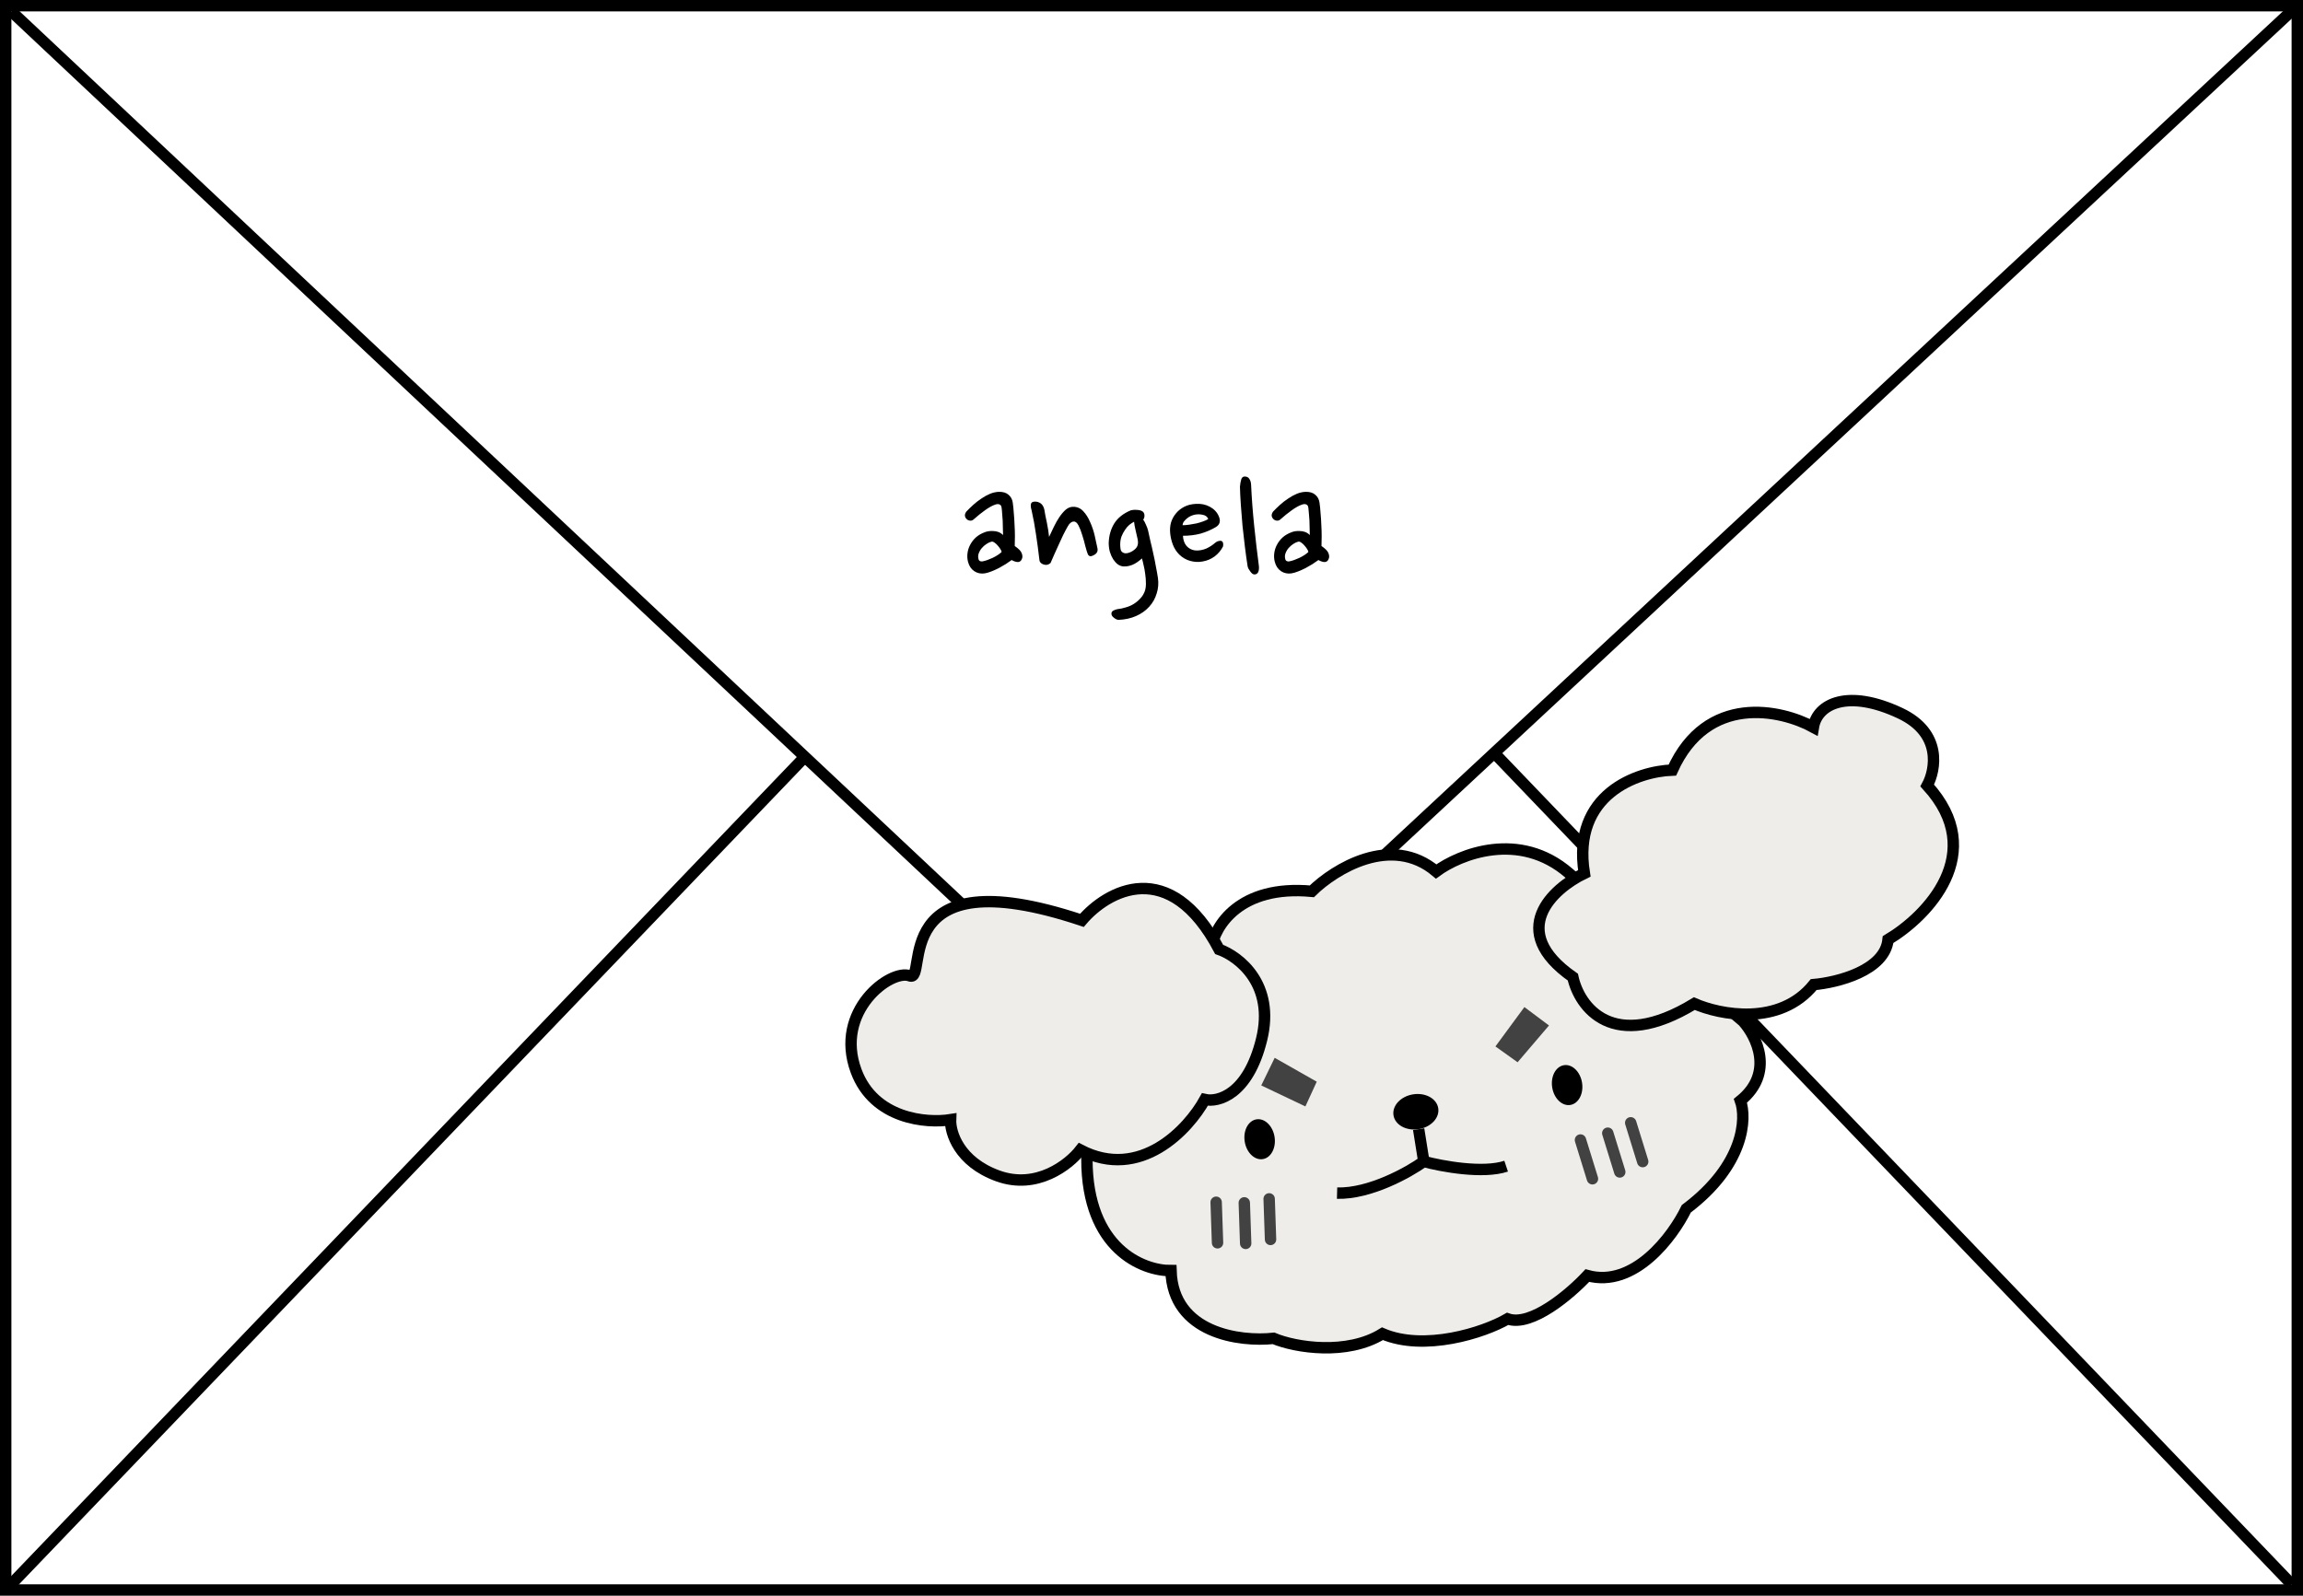
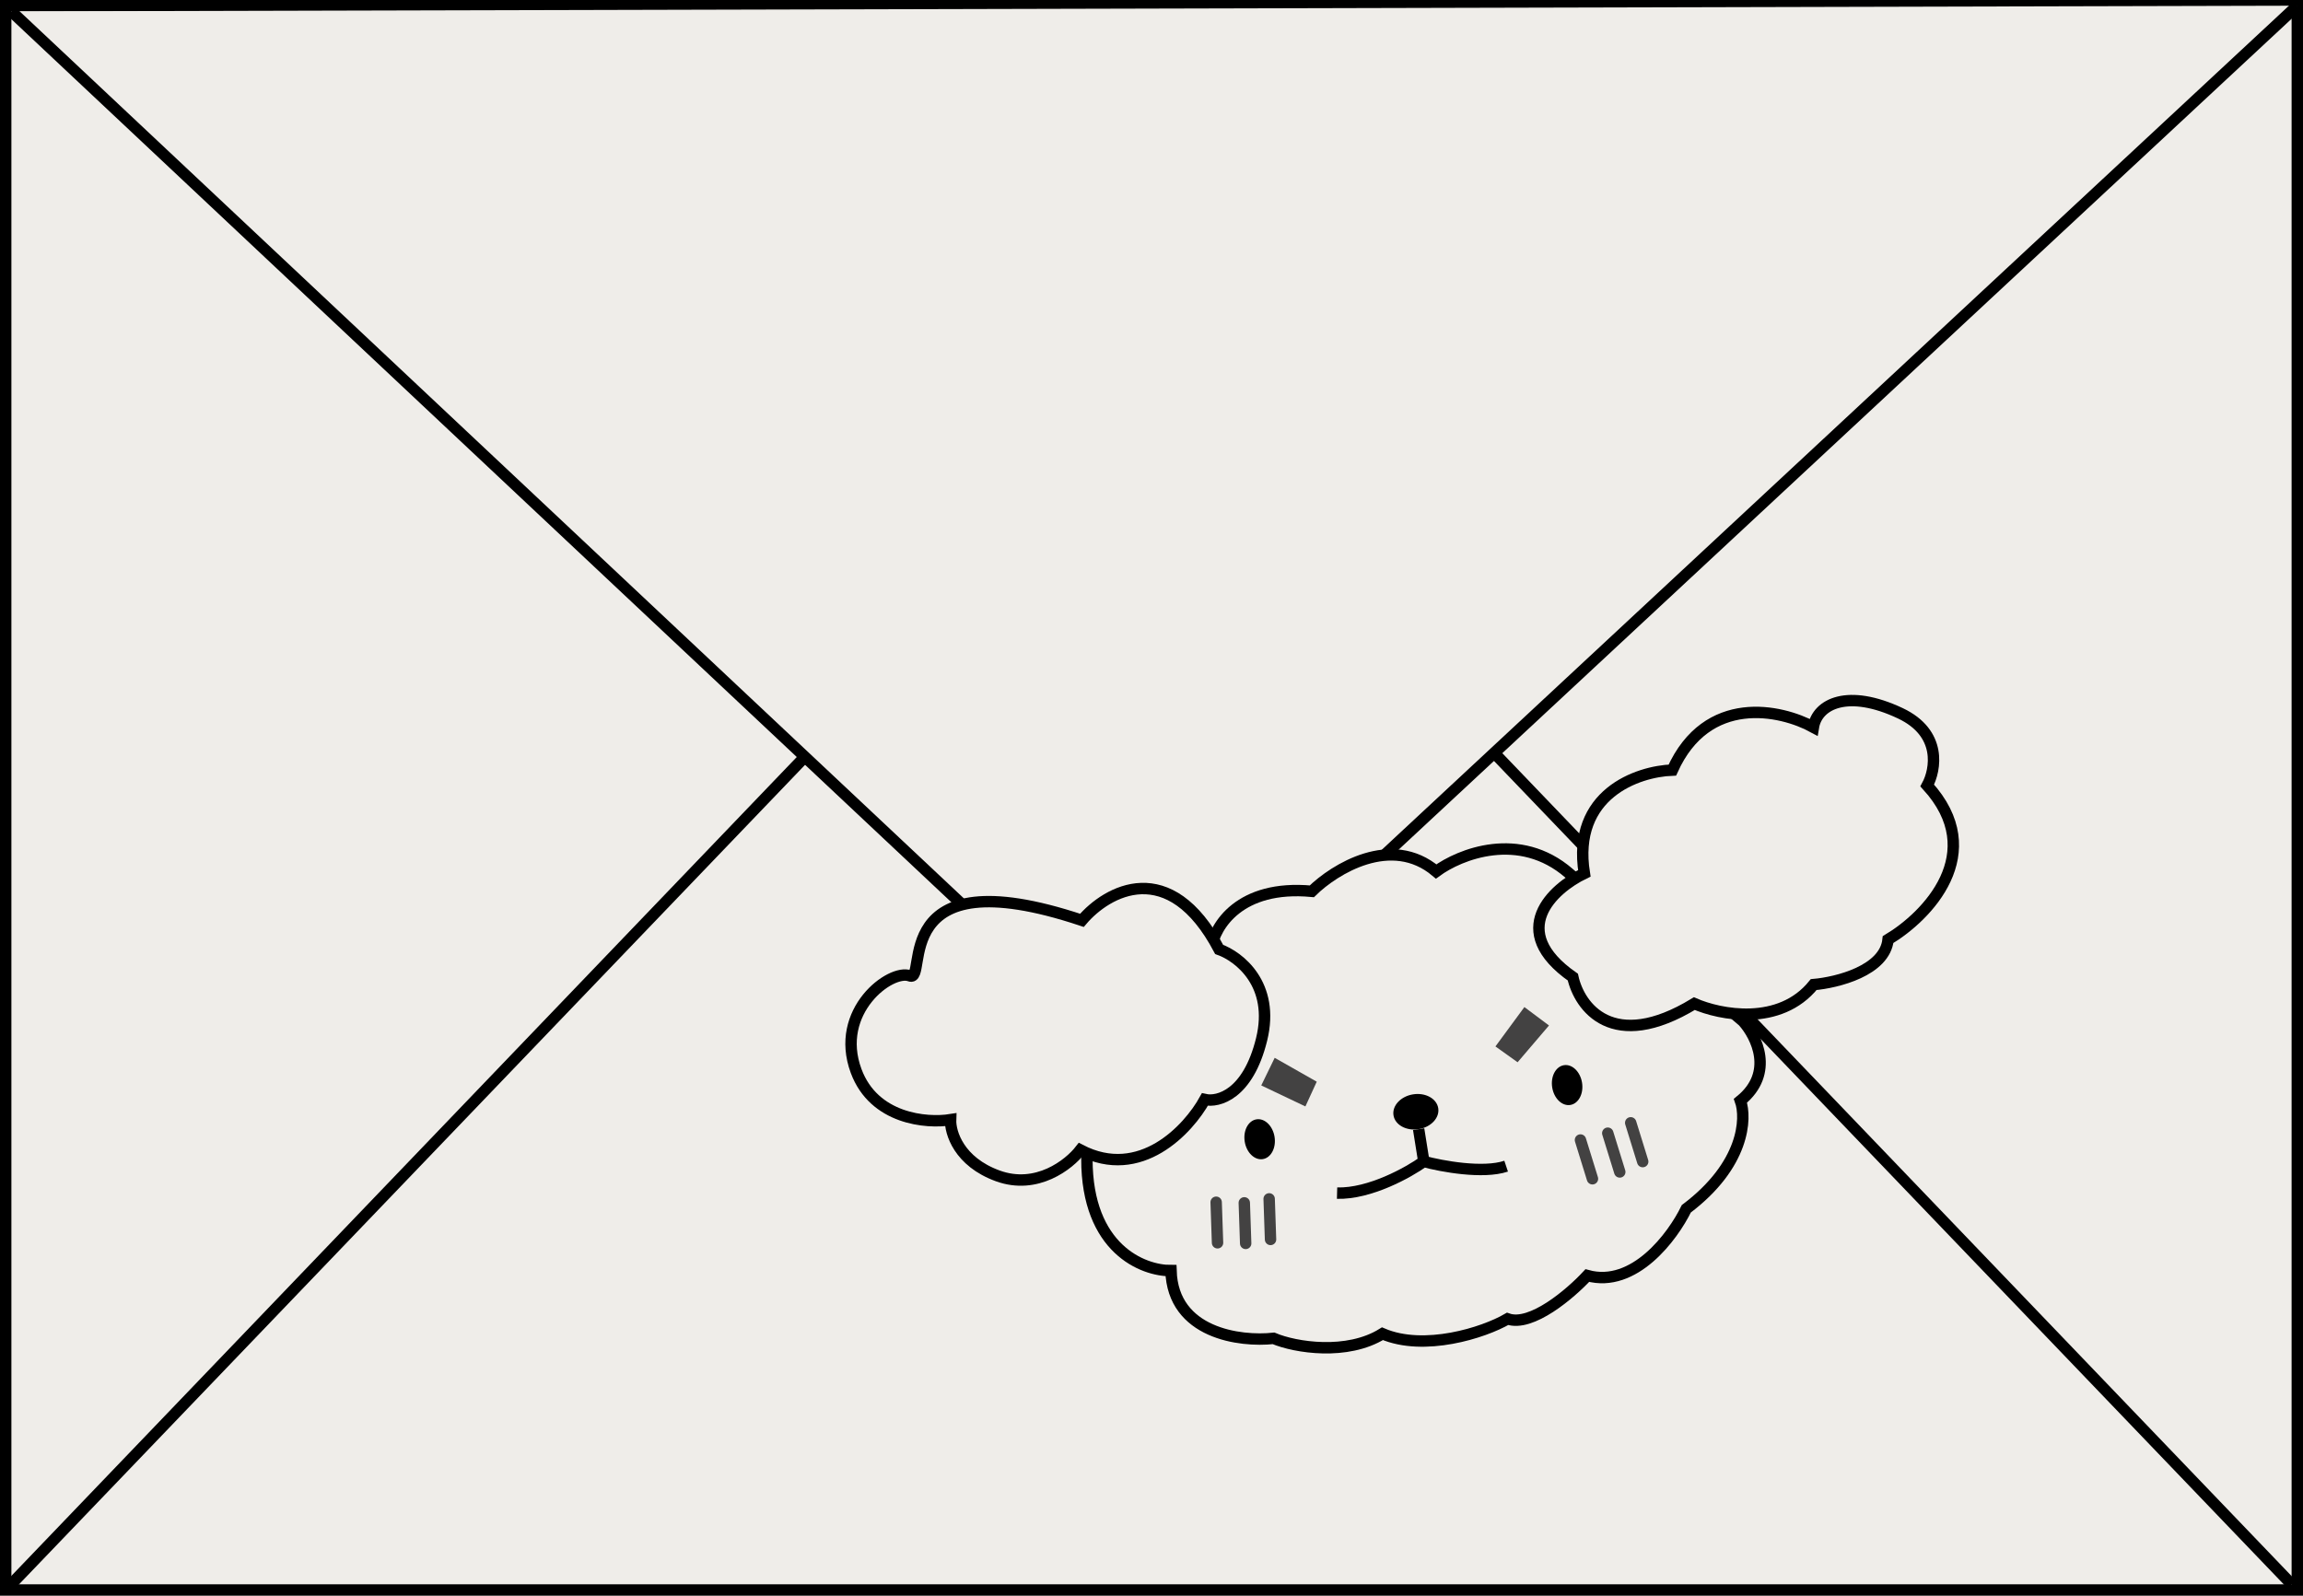
- <svg xmlns="http://www.w3.org/2000/svg" width="202" height="140" viewBox="0 0 202 140" fill="none">
+ <svg xmlns="http://www.w3.org/2000/svg" width="202" height="140" viewBox="0 0 202 140" fill="#EFEDE9">
  <path d="M88.828 44.08C88.871 44.379 88.903 44.699 88.924 45.04C88.956 45.371 88.977 45.707 88.988 46.048C89.009 46.389 89.02 46.72 89.02 47.04C89.02 47.36 89.014 47.648 89.004 47.904C89.345 48.139 89.548 48.347 89.612 48.528C89.686 48.709 89.697 48.869 89.644 49.008C89.58 49.2 89.463 49.301 89.292 49.312C89.132 49.312 88.945 49.253 88.732 49.136C88.582 49.243 88.412 49.36 88.22 49.488C88.028 49.605 87.825 49.723 87.612 49.84C87.398 49.947 87.185 50.043 86.972 50.128C86.758 50.213 86.561 50.272 86.38 50.304C86.038 50.357 85.729 50.293 85.452 50.112C85.185 49.931 85.004 49.659 84.908 49.296C84.844 49.051 84.828 48.8 84.86 48.544C84.892 48.277 84.972 48.027 85.1 47.792C85.228 47.547 85.398 47.328 85.612 47.136C85.836 46.944 86.097 46.795 86.396 46.688C86.471 46.656 86.572 46.629 86.7 46.608C86.838 46.587 86.977 46.581 87.116 46.592C87.265 46.592 87.415 46.619 87.564 46.672C87.713 46.725 87.852 46.816 87.98 46.944C87.98 46.763 87.975 46.565 87.964 46.352C87.964 46.128 87.959 45.904 87.948 45.68C87.937 45.456 87.921 45.248 87.9 45.056C87.889 44.853 87.873 44.683 87.852 44.544C87.831 44.384 87.766 44.288 87.66 44.256C87.564 44.213 87.441 44.219 87.292 44.272C87.036 44.357 86.737 44.523 86.396 44.768C86.055 45.013 85.729 45.275 85.42 45.552C85.324 45.648 85.212 45.691 85.084 45.68C84.966 45.669 84.865 45.621 84.78 45.536C84.695 45.451 84.647 45.355 84.636 45.248C84.625 45.131 84.668 45.008 84.764 44.88C84.945 44.688 85.148 44.491 85.372 44.288C85.596 44.085 85.831 43.904 86.076 43.744C86.321 43.573 86.572 43.435 86.828 43.328C87.084 43.221 87.34 43.163 87.596 43.152C87.969 43.141 88.257 43.227 88.46 43.408C88.662 43.579 88.785 43.803 88.828 44.08ZM86.972 47.52C86.833 47.552 86.684 47.621 86.524 47.728C86.374 47.824 86.236 47.947 86.108 48.096C85.99 48.235 85.9 48.395 85.836 48.576C85.782 48.747 85.782 48.917 85.836 49.088C85.857 49.152 85.9 49.2 85.964 49.232C86.038 49.264 86.118 49.269 86.204 49.248C86.46 49.195 86.748 49.093 87.068 48.944C87.398 48.784 87.66 48.613 87.852 48.432C87.852 48.368 87.82 48.288 87.756 48.192C87.692 48.085 87.617 47.984 87.532 47.888C87.447 47.781 87.35 47.691 87.244 47.616C87.148 47.541 87.057 47.509 86.972 47.52ZM91.602 44.72C91.634 44.88 91.666 45.061 91.698 45.264C91.74 45.456 91.783 45.659 91.826 45.872C91.868 46.075 91.906 46.283 91.938 46.496C91.97 46.709 91.996 46.912 92.018 47.104C92.146 46.827 92.284 46.533 92.434 46.224C92.583 45.915 92.743 45.632 92.914 45.376C93.095 45.109 93.282 44.891 93.474 44.72C93.677 44.549 93.895 44.464 94.13 44.464C94.482 44.464 94.775 44.592 95.01 44.848C95.255 45.104 95.458 45.424 95.618 45.808C95.788 46.181 95.922 46.576 96.018 46.992C96.114 47.408 96.194 47.776 96.258 48.096C96.322 48.384 96.194 48.597 95.874 48.736C95.725 48.811 95.612 48.821 95.538 48.768C95.463 48.715 95.421 48.661 95.41 48.608C95.356 48.48 95.287 48.256 95.202 47.936C95.127 47.616 95.037 47.291 94.93 46.96C94.834 46.629 94.722 46.341 94.594 46.096C94.466 45.851 94.322 45.739 94.162 45.76C93.97 45.771 93.799 45.915 93.65 46.192C93.522 46.416 93.388 46.667 93.25 46.944C93.122 47.211 92.994 47.488 92.866 47.776C92.738 48.053 92.61 48.336 92.482 48.624C92.365 48.901 92.252 49.157 92.146 49.392C92.071 49.467 91.975 49.52 91.858 49.552C91.751 49.573 91.639 49.563 91.522 49.52C91.415 49.488 91.33 49.435 91.266 49.36C91.202 49.285 91.17 49.211 91.17 49.136C91.074 48.304 90.972 47.547 90.866 46.864C90.77 46.181 90.642 45.483 90.482 44.768C90.407 44.523 90.391 44.331 90.434 44.192C90.487 44.043 90.647 43.984 90.914 44.016C91.287 44.08 91.516 44.315 91.602 44.72ZM100.271 45.584C100.356 45.701 100.436 45.851 100.511 46.032C100.596 46.203 100.66 46.379 100.703 46.56C100.767 46.848 100.836 47.163 100.911 47.504C100.996 47.835 101.076 48.181 101.151 48.544C101.236 48.907 101.311 49.275 101.375 49.648C101.45 50.021 101.514 50.379 101.567 50.72C101.631 51.189 101.594 51.637 101.455 52.064C101.327 52.501 101.108 52.891 100.799 53.232C100.49 53.573 100.106 53.845 99.647 54.048C99.189 54.251 98.671 54.363 98.095 54.384C97.967 54.373 97.834 54.309 97.695 54.192C97.556 54.085 97.487 53.973 97.487 53.856C97.477 53.739 97.53 53.643 97.647 53.568C97.775 53.504 97.903 53.461 98.031 53.44C98.255 53.419 98.484 53.371 98.719 53.296C98.965 53.232 99.194 53.136 99.407 53.008C99.621 52.88 99.812 52.725 99.983 52.544C100.164 52.363 100.303 52.149 100.399 51.904C100.474 51.712 100.511 51.477 100.511 51.2C100.511 50.912 100.49 50.629 100.447 50.352C100.415 50.075 100.367 49.813 100.303 49.568C100.25 49.312 100.202 49.12 100.159 48.992C100.084 49.067 99.989 49.147 99.871 49.232C99.764 49.317 99.642 49.397 99.503 49.472C99.365 49.547 99.21 49.605 99.039 49.648C98.879 49.691 98.714 49.707 98.543 49.696C98.362 49.685 98.191 49.621 98.031 49.504C97.882 49.387 97.749 49.237 97.631 49.056C97.514 48.864 97.418 48.645 97.343 48.4C97.279 48.155 97.247 47.899 97.247 47.632C97.269 46.992 97.428 46.427 97.727 45.936C98.037 45.435 98.527 45.045 99.199 44.768C99.252 44.757 99.322 44.747 99.407 44.736C99.503 44.725 99.599 44.725 99.695 44.736C99.791 44.736 99.882 44.747 99.967 44.768C100.063 44.789 100.143 44.821 100.207 44.864C100.324 44.949 100.383 45.072 100.383 45.232C100.383 45.392 100.346 45.509 100.271 45.584ZM98.255 47.776C98.255 47.893 98.266 48.027 98.287 48.176C98.308 48.315 98.378 48.416 98.495 48.48C98.623 48.555 98.778 48.565 98.959 48.512C99.151 48.459 99.327 48.368 99.487 48.24C99.636 48.123 99.733 47.995 99.775 47.856C99.829 47.707 99.829 47.509 99.775 47.264C99.722 47.019 99.663 46.763 99.599 46.496C99.535 46.229 99.493 45.989 99.471 45.776C99.343 45.84 99.204 45.931 99.055 46.048C98.916 46.165 98.788 46.315 98.671 46.496C98.554 46.667 98.453 46.859 98.367 47.072C98.293 47.285 98.255 47.52 98.255 47.776ZM106.653 46.24C106.237 46.485 105.789 46.677 105.309 46.816C104.829 46.944 104.312 47.008 103.757 47.008C103.778 47.381 103.885 47.68 104.077 47.904C104.269 48.117 104.509 48.245 104.797 48.288C104.968 48.309 105.138 48.304 105.309 48.272C105.49 48.24 105.656 48.192 105.805 48.128C105.965 48.053 106.109 47.973 106.237 47.888C106.365 47.803 106.477 47.717 106.573 47.632C106.669 47.547 106.77 47.493 106.877 47.472C106.984 47.44 107.064 47.435 107.117 47.456C107.266 47.509 107.32 47.669 107.277 47.936C107.106 48.277 106.861 48.571 106.541 48.816C106.221 49.051 105.864 49.2 105.469 49.264C105.128 49.328 104.776 49.312 104.413 49.216C104.05 49.12 103.725 48.933 103.437 48.656C103.192 48.411 103.005 48.123 102.877 47.792C102.749 47.461 102.669 47.12 102.637 46.768C102.605 46.437 102.632 46.123 102.717 45.824C102.813 45.525 102.957 45.264 103.149 45.04C103.341 44.805 103.581 44.613 103.869 44.464C104.157 44.315 104.493 44.229 104.877 44.208C105.336 44.176 105.752 44.261 106.125 44.464C106.498 44.667 106.76 44.949 106.909 45.312C106.994 45.515 107.016 45.691 106.973 45.84C106.941 45.989 106.834 46.123 106.653 46.24ZM104.813 45.152C104.706 45.173 104.589 45.211 104.461 45.264C104.344 45.317 104.232 45.387 104.125 45.472C104.029 45.547 103.938 45.637 103.853 45.744C103.778 45.84 103.736 45.952 103.725 46.08C103.906 46.08 104.104 46.064 104.317 46.032C104.541 46 104.754 45.963 104.957 45.92C105.17 45.867 105.362 45.808 105.533 45.744C105.714 45.68 105.864 45.611 105.981 45.536C105.896 45.333 105.736 45.211 105.501 45.168C105.277 45.115 105.048 45.109 104.813 45.152ZM109.734 42.512C109.788 43.675 109.878 44.88 110.006 46.128C110.134 47.365 110.273 48.549 110.422 49.68C110.454 50.149 110.326 50.389 110.038 50.4C109.974 50.4 109.91 50.379 109.846 50.336C109.782 50.283 109.724 50.219 109.67 50.144C109.617 50.069 109.564 49.989 109.51 49.904C109.468 49.819 109.441 49.744 109.43 49.68C109.345 49.136 109.265 48.56 109.19 47.952C109.116 47.344 109.046 46.736 108.982 46.128C108.929 45.509 108.881 44.907 108.838 44.32C108.796 43.733 108.769 43.195 108.758 42.704C108.78 42.448 108.817 42.235 108.87 42.064C108.924 41.883 109.036 41.797 109.206 41.808C109.388 41.819 109.516 41.893 109.59 42.032C109.676 42.16 109.724 42.32 109.734 42.512ZM115.734 44.08C115.777 44.379 115.809 44.699 115.83 45.04C115.862 45.371 115.883 45.707 115.894 46.048C115.915 46.389 115.926 46.72 115.926 47.04C115.926 47.36 115.921 47.648 115.91 47.904C116.251 48.139 116.454 48.347 116.518 48.528C116.593 48.709 116.603 48.869 116.55 49.008C116.486 49.2 116.369 49.301 116.198 49.312C116.038 49.312 115.851 49.253 115.638 49.136C115.489 49.243 115.318 49.36 115.126 49.488C114.934 49.605 114.731 49.723 114.518 49.84C114.305 49.947 114.091 50.043 113.878 50.128C113.665 50.213 113.467 50.272 113.286 50.304C112.945 50.357 112.635 50.293 112.358 50.112C112.091 49.931 111.91 49.659 111.814 49.296C111.75 49.051 111.734 48.8 111.766 48.544C111.798 48.277 111.878 48.027 112.006 47.792C112.134 47.547 112.305 47.328 112.518 47.136C112.742 46.944 113.003 46.795 113.302 46.688C113.377 46.656 113.478 46.629 113.606 46.608C113.745 46.587 113.883 46.581 114.022 46.592C114.171 46.592 114.321 46.619 114.47 46.672C114.619 46.725 114.758 46.816 114.886 46.944C114.886 46.763 114.881 46.565 114.87 46.352C114.87 46.128 114.865 45.904 114.854 45.68C114.843 45.456 114.827 45.248 114.806 45.056C114.795 44.853 114.779 44.683 114.758 44.544C114.737 44.384 114.673 44.288 114.566 44.256C114.47 44.213 114.347 44.219 114.198 44.272C113.942 44.357 113.643 44.523 113.302 44.768C112.961 45.013 112.635 45.275 112.326 45.552C112.23 45.648 112.118 45.691 111.99 45.68C111.873 45.669 111.771 45.621 111.686 45.536C111.601 45.451 111.553 45.355 111.542 45.248C111.531 45.131 111.574 45.008 111.67 44.88C111.851 44.688 112.054 44.491 112.278 44.288C112.502 44.085 112.737 43.904 112.982 43.744C113.227 43.573 113.478 43.435 113.734 43.328C113.99 43.221 114.246 43.163 114.502 43.152C114.875 43.141 115.163 43.227 115.366 43.408C115.569 43.579 115.691 43.803 115.734 44.08ZM113.878 47.52C113.739 47.552 113.59 47.621 113.43 47.728C113.281 47.824 113.142 47.947 113.014 48.096C112.897 48.235 112.806 48.395 112.742 48.576C112.689 48.747 112.689 48.917 112.742 49.088C112.763 49.152 112.806 49.2 112.87 49.232C112.945 49.264 113.025 49.269 113.11 49.248C113.366 49.195 113.654 49.093 113.974 48.944C114.305 48.784 114.566 48.613 114.758 48.432C114.758 48.368 114.726 48.288 114.662 48.192C114.598 48.085 114.523 47.984 114.438 47.888C114.353 47.781 114.257 47.691 114.15 47.616C114.054 47.541 113.963 47.509 113.878 47.52Z" fill="black" />
  <rect x="0.5" y="0.5" width="201" height="139" stroke="black" />
  <path d="M1 1L100.5 94.5L201.5 0.5" stroke="black" />
  <path d="M70.5 66.5L0.5 139.5" stroke="black" />
  <path d="M131 66L201 139" stroke="black" />
  <path d="M115.065 78.2C108.708 77.604 106.536 81.275 106.245 83.185L95.334 101.697C95.338 109.568 100.252 111.497 102.709 111.478C102.874 116.997 108.777 117.74 111.707 117.421C113.626 118.233 118.166 118.94 121.258 117.015C124.907 118.58 130.117 116.944 132.231 115.712C134.317 116.452 137.764 113.487 139.227 111.912C143.344 113.044 146.73 108.479 147.908 106.055C153.018 102.198 153.203 98.129 152.657 96.576C155.666 94.128 154.064 90.91 152.887 89.607L137.62 76.614C133.261 72.837 128.036 74.938 125.968 76.46C122.041 73.151 117.063 76.241 115.065 78.2Z" fill="#EFEDE9" stroke="black" />
  <path d="M137.957 85.728C132.118 81.651 136.195 77.959 138.964 76.623C137.85 69.645 143.648 67.676 146.686 67.564C149.725 60.818 156.199 62.245 159.056 63.802C159.397 61.735 162.093 60.41 166.688 62.584C170.364 64.323 169.788 67.531 169.04 68.917C174.459 74.85 169.009 80.401 165.607 82.435C165.326 85.163 161.139 86.204 159.081 86.383C156.093 90.08 150.858 89.037 148.614 88.053C141.439 92.418 138.52 88.322 137.957 85.728Z" fill="#EFEDE9" stroke="black" />
  <path d="M110.655 91.203C111.85 86.361 108.672 83.916 106.934 83.299C102.576 75.049 97.095 78.16 94.898 80.747C77.658 75 81.464 86.245 79.799 85.616C78.133 84.987 73.134 88.692 75.094 93.969C76.662 98.192 81.27 98.574 83.378 98.238C83.334 99.363 84.1 101.924 87.519 103.168C90.937 104.411 93.77 102.17 94.759 100.894C100.026 103.632 104.235 99.084 105.681 96.468C106.841 96.731 109.459 96.044 110.655 91.203Z" fill="#EFEDE9" stroke="black" />
  <ellipse cx="110.485" cy="99.951" rx="1.325" ry="1.767" transform="rotate(-9.0654 110.485 99.9505)" fill="black" />
  <ellipse cx="137.455" cy="95.2" rx="1.325" ry="1.767" transform="rotate(-9.0654 137.455 95.2001)" fill="black" />
  <ellipse cx="124.188" cy="97.54" rx="1.987" ry="1.546" transform="rotate(-9.0654 124.188 97.5405)" fill="black" />
  <path d="M124.432 99.067L124.884 101.902M124.884 101.902C123.546 102.861 120.152 104.759 117.277 104.681M124.884 101.902C126.442 102.324 130.068 102.998 132.106 102.315" stroke="black" />
  <path d="M110.627 95.232L111.805 92.808L115.494 94.903L114.498 97.074L110.627 95.232Z" fill="#434242" />
  <path d="M133.707 88.356L135.865 89.971L133.111 93.198L131.167 91.81L133.707 88.356Z" fill="#434242" />
  <path d="M106.671 105.479L106.792 109.037" stroke="#434242" stroke-linecap="round" />
  <path d="M109.139 105.532L109.26 109.091" stroke="#434242" stroke-linecap="round" />
  <path d="M111.32 105.184L111.441 108.743" stroke="#434242" stroke-linecap="round" />
  <path d="M138.625 100.019L139.677 103.42" stroke="#434242" stroke-linecap="round" />
  <path d="M141.02 99.421L142.073 102.822" stroke="#434242" stroke-linecap="round" />
  <path d="M143.032 98.511L144.085 101.913" stroke="#434242" stroke-linecap="round" />
</svg>
